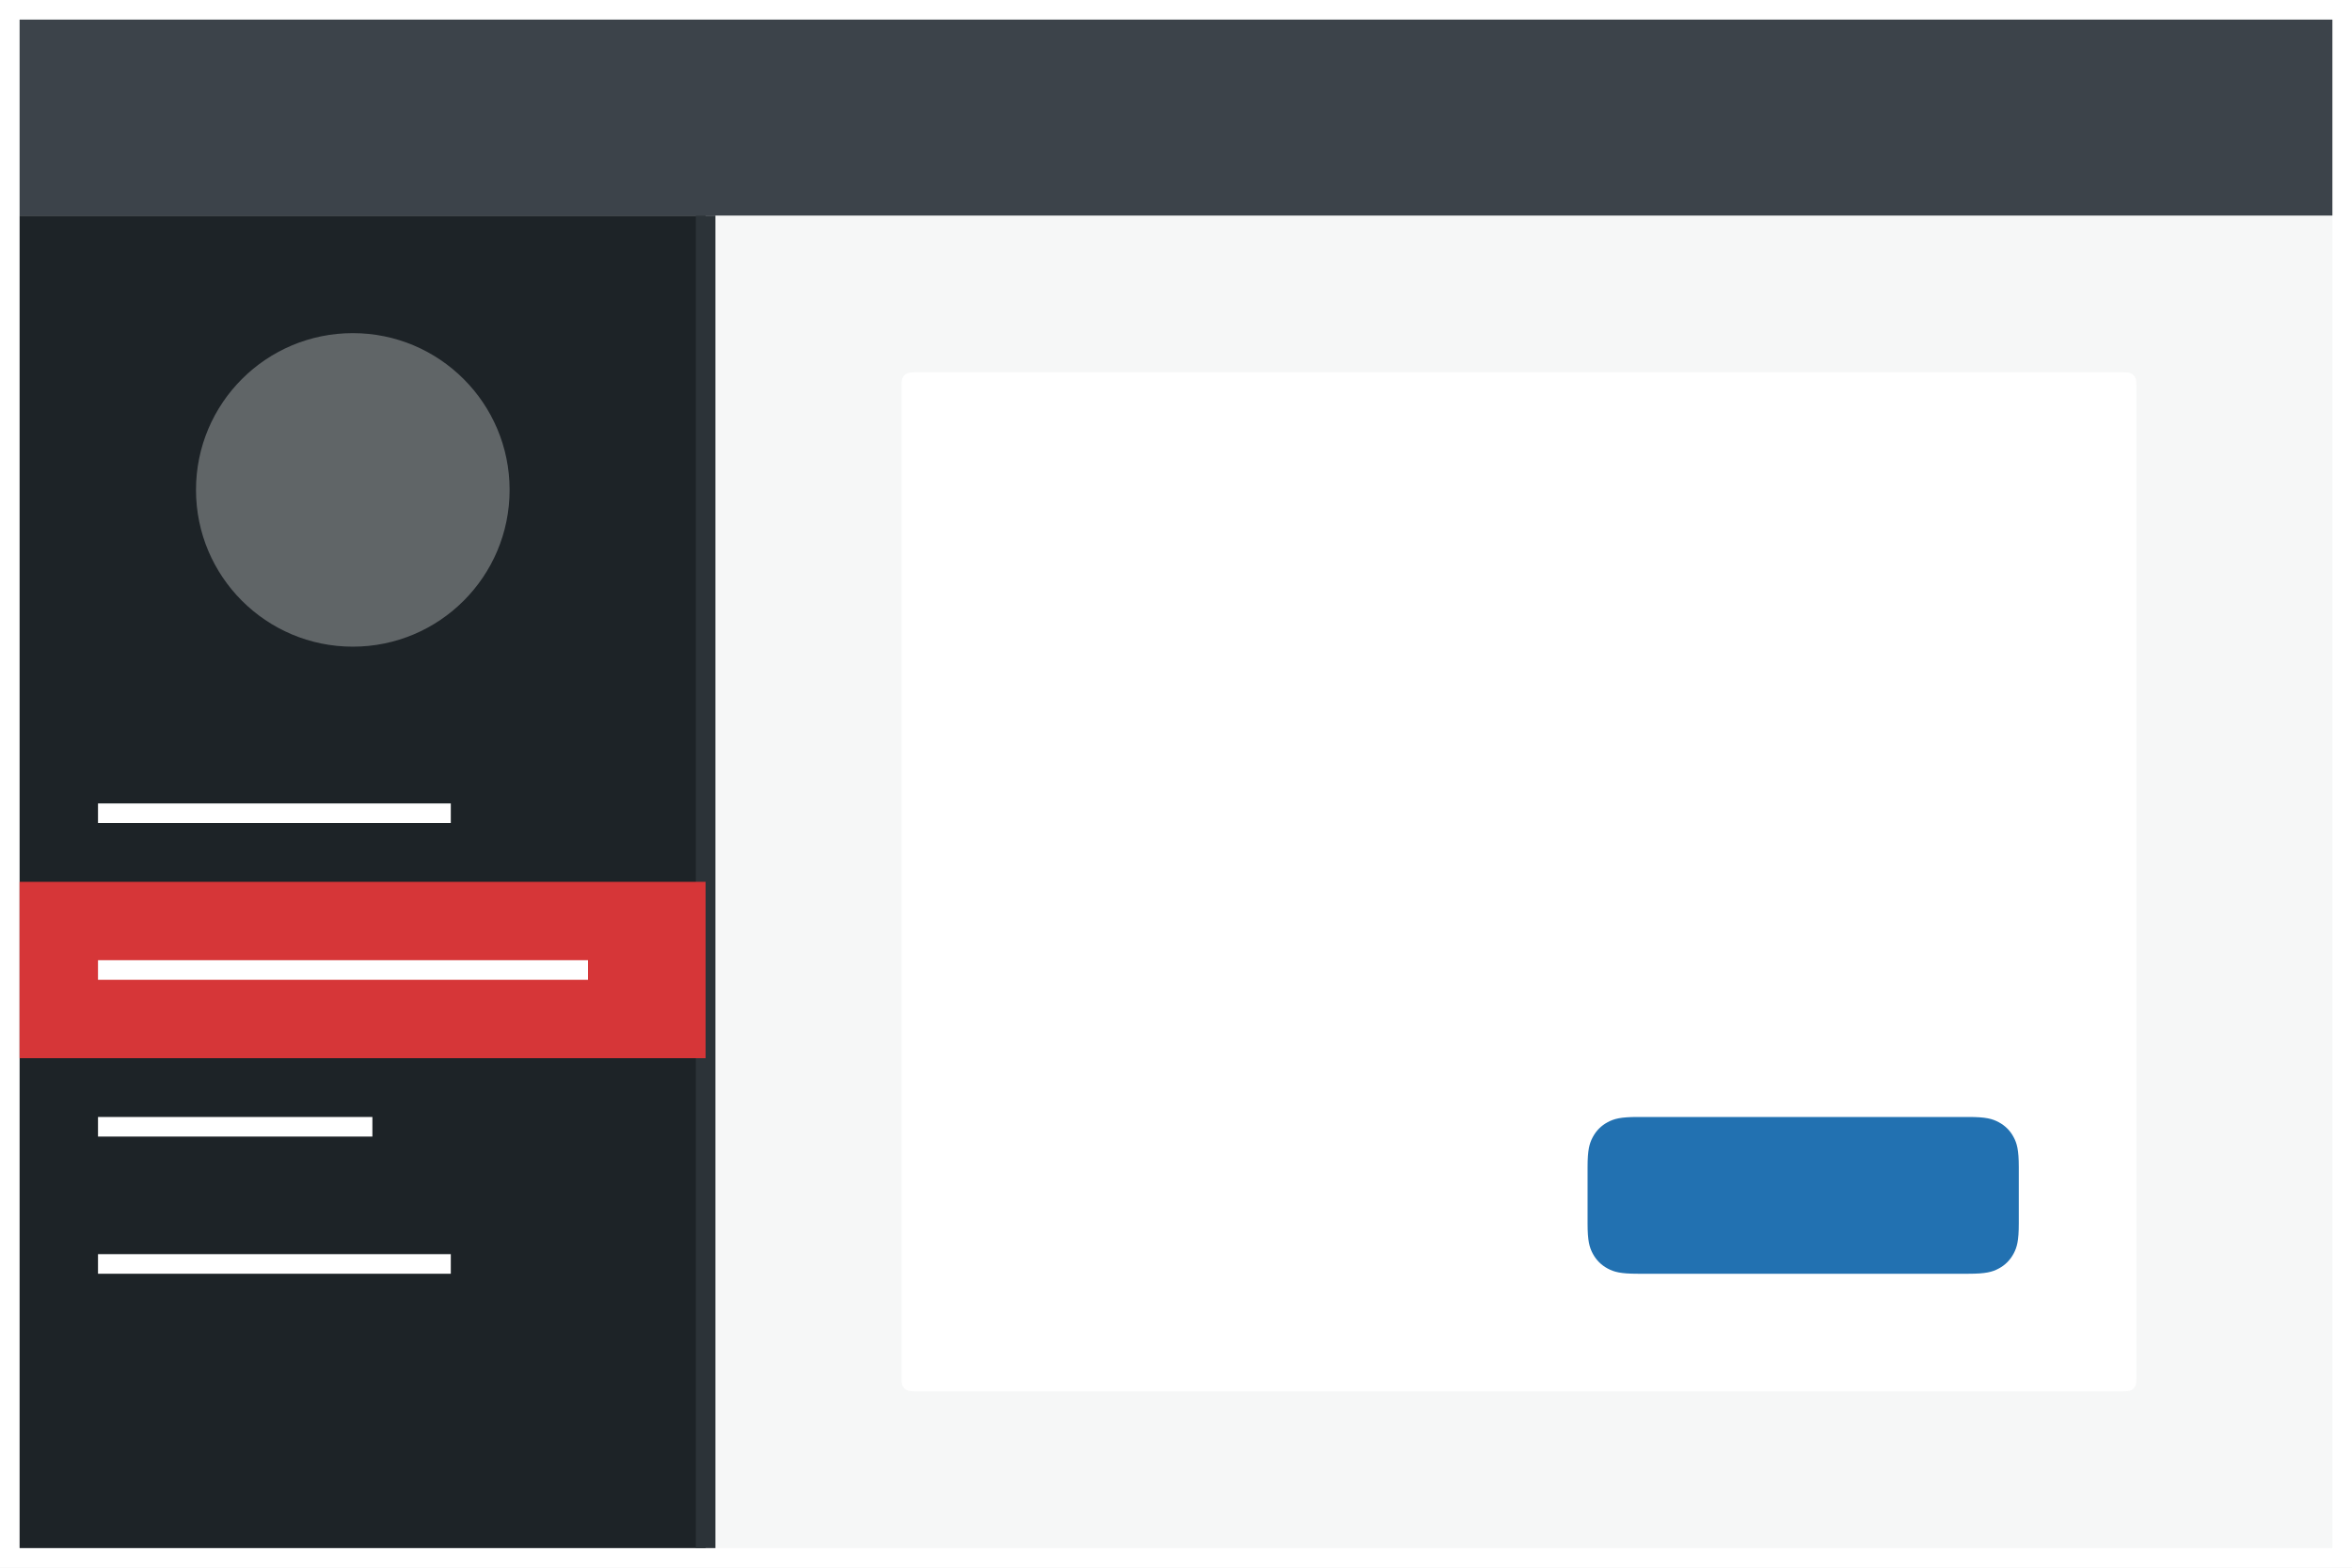
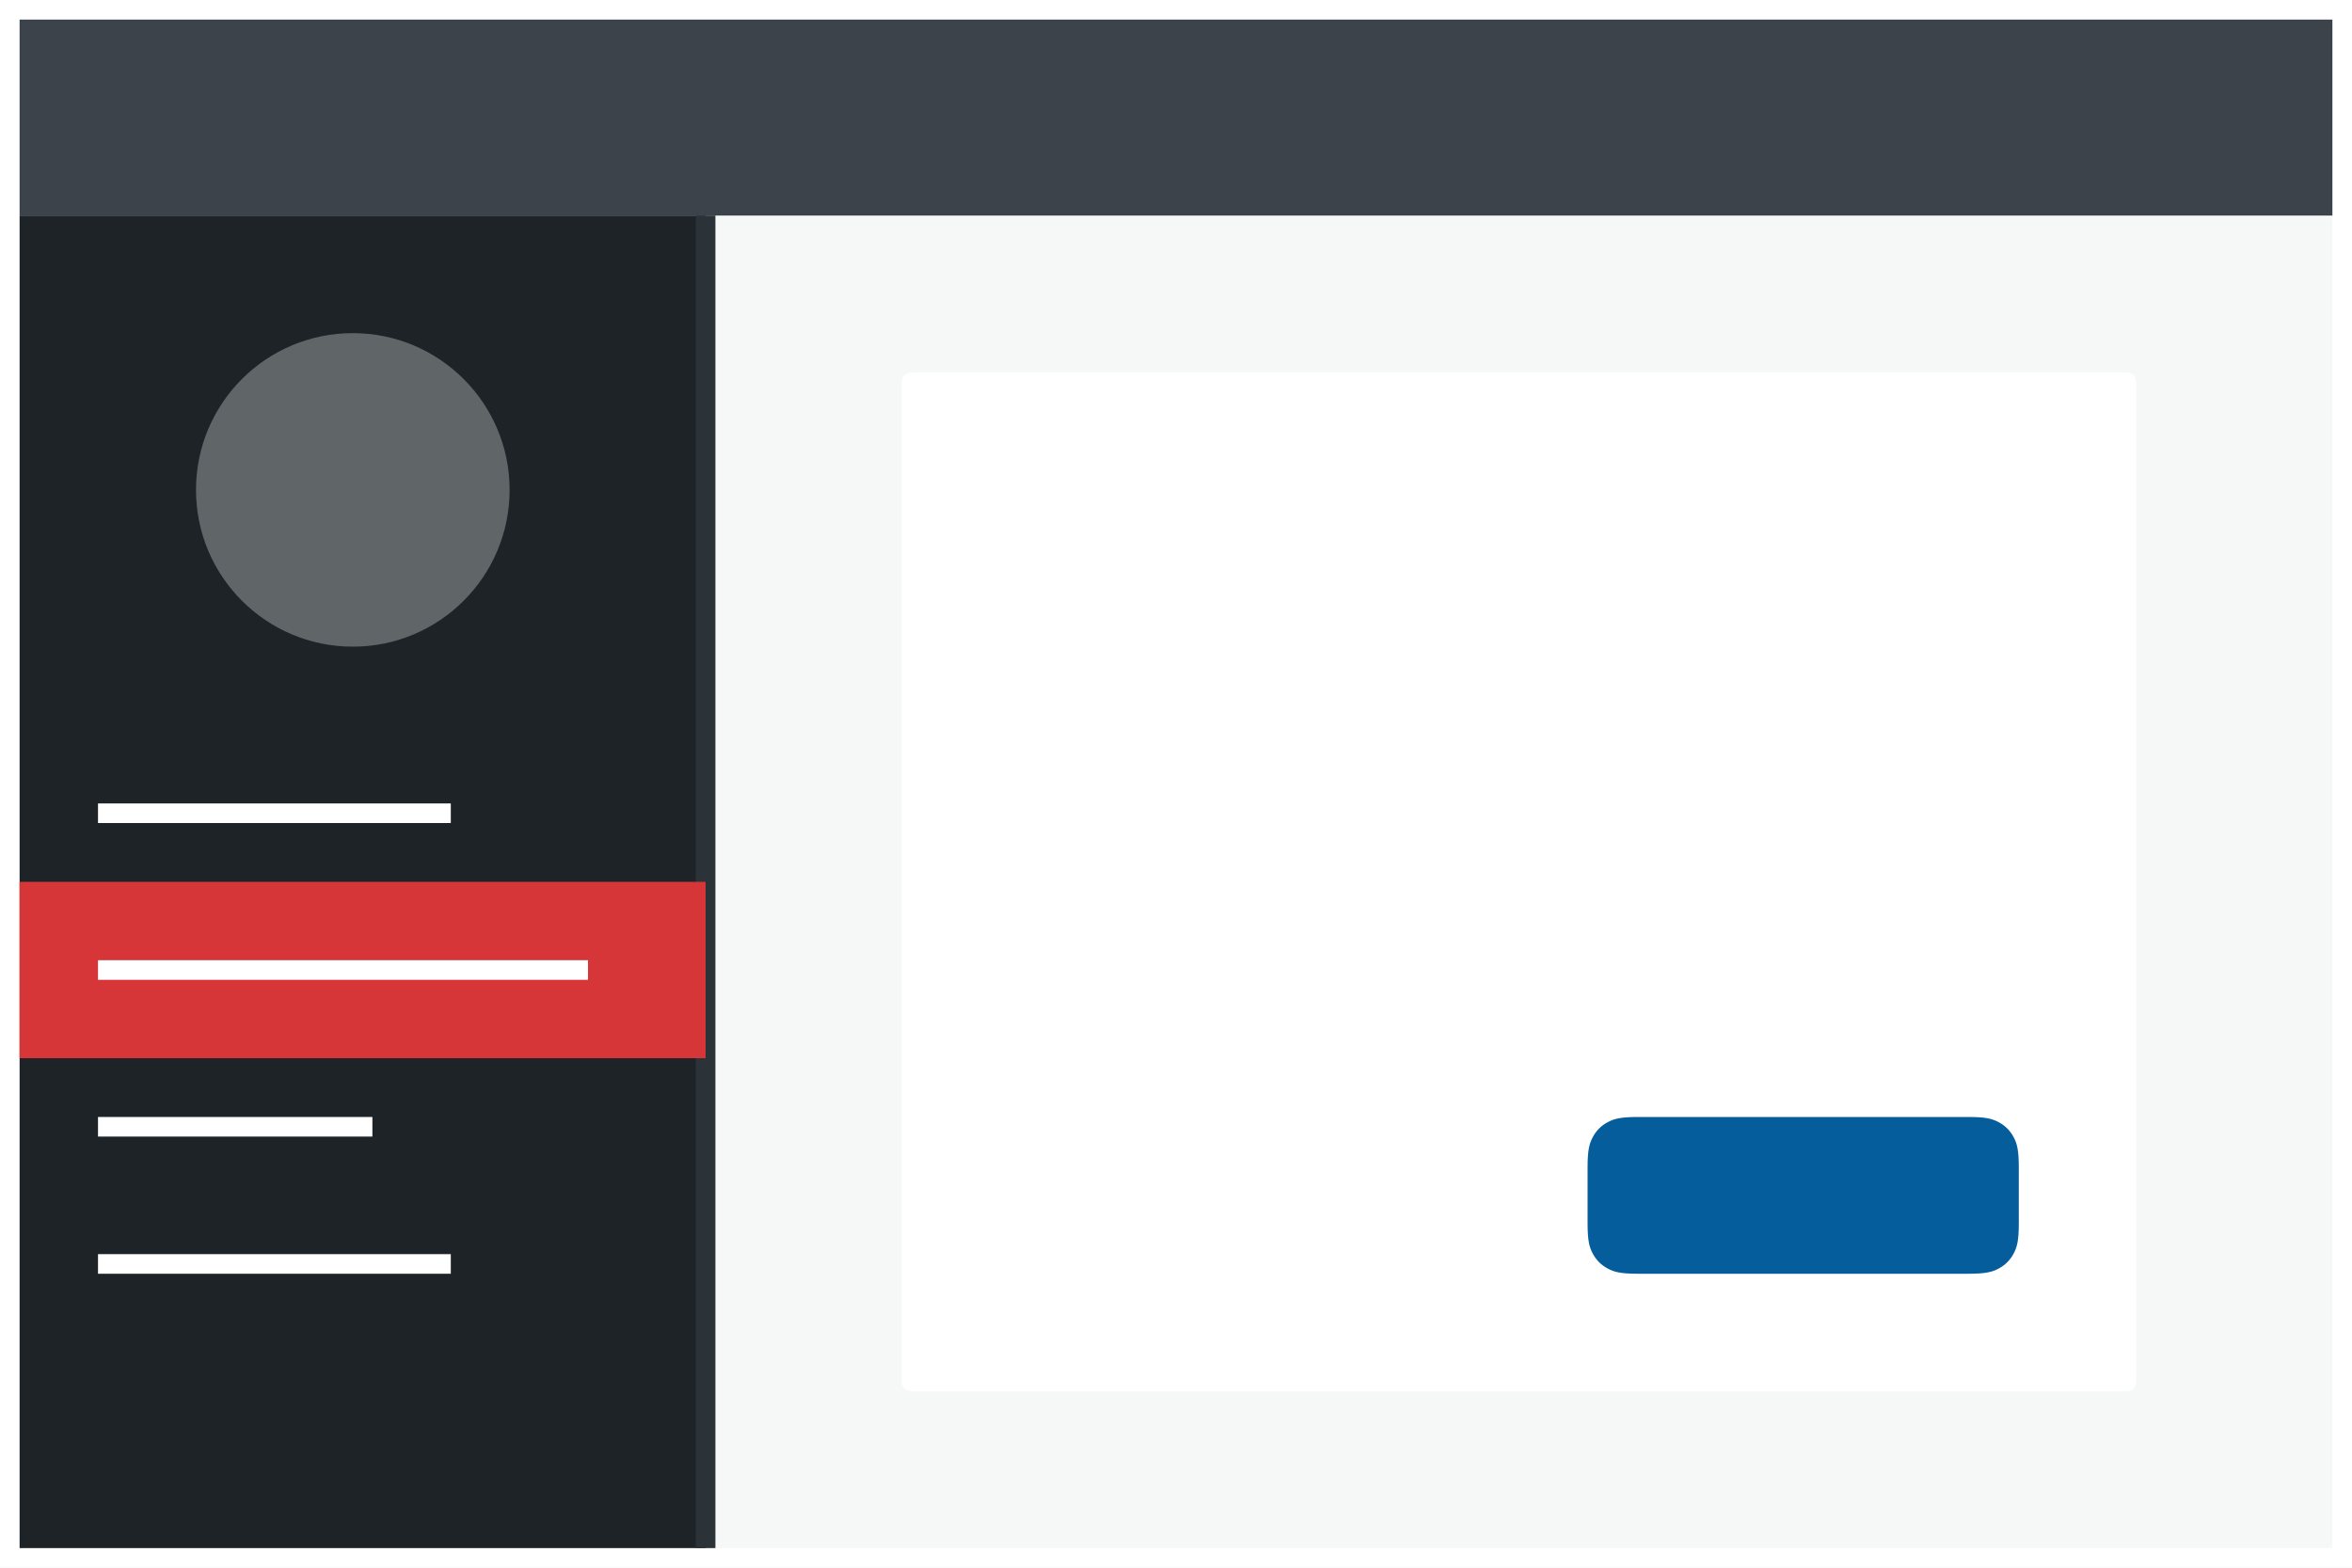
<svg xmlns="http://www.w3.org/2000/svg" width="120" height="80">
  <g fill="none" fill-rule="evenodd">
    <path fill="#FFF" d="M0 0h120v80H0z" />
    <path fill="#F6F7F7" d="M36 11h83v68H36z" />
    <path d="M46.641 19h61.718c.223 0 .304.023.385.067a.454.454 0 01.19.189c.043.081.066.162.066.385v50.718c0 .223-.023.304-.067.385a.454.454 0 01-.189.19c-.081.043-.162.066-.385.066H46.641c-.223 0-.304-.023-.385-.067a.454.454 0 01-.19-.189c-.043-.081-.066-.162-.066-.385V19.641c0-.223.023-.304.067-.385a.454.454 0 01.189-.19c.081-.043.162-.066.385-.066z" fill="#FFF" />
-     <path d="M83.564 57h16.872c.892 0 1.215.093 1.54.267.327.174.583.43.757.756.174.326.267.65.267 1.54v2.873c0 .892-.093 1.215-.267 1.54-.174.327-.43.583-.756.757-.326.174-.65.267-1.54.267H83.563c-.892 0-1.215-.093-1.54-.267a1.817 1.817 0 01-.757-.756c-.174-.326-.267-.65-.267-1.54v-2.873c0-.892.093-1.215.267-1.54.174-.327.43-.583.756-.757.326-.174.65-.267 1.54-.267z" fill="#2271B1" />
+     <path d="M83.564 57h16.872c.892 0 1.215.093 1.54.267.327.174.583.43.757.756.174.326.267.65.267 1.54v2.873c0 .892-.093 1.215-.267 1.54a1.81 1.81 0 01-.756.757c-.326.174-.65.267-1.54.267H83.563c-.892 0-1.215-.093-1.54-.267a1.817 1.817 0 01-.757-.756c-.174-.326-.267-.65-.267-1.54v-2.873c0-.892.093-1.215.267-1.54a1.81 1.81 0 01.756-.757c.326-.174.65-.267 1.54-.267z" fill="#055d9c" />
    <path fill="#1D2327" d="M1 11h35v68H1z" />
    <path fill="#2C3338" d="M35.5 11h1v68h-1z" />
    <path fill="#D63638" d="M1 45h35v9H1z" />
    <path d="M23 64v1H5v-1h18zm-4-7v1H5v-1h14zm11-8v1H5v-1h25zm-7-8v1H5v-1h18z" fill="#FFF" />
    <circle fill-opacity=".3" fill="#FFF" cx="18" cy="25" r="8" />
    <path fill="#3C434A" d="M1 1h118v10H1z" />
  </g>
</svg>
